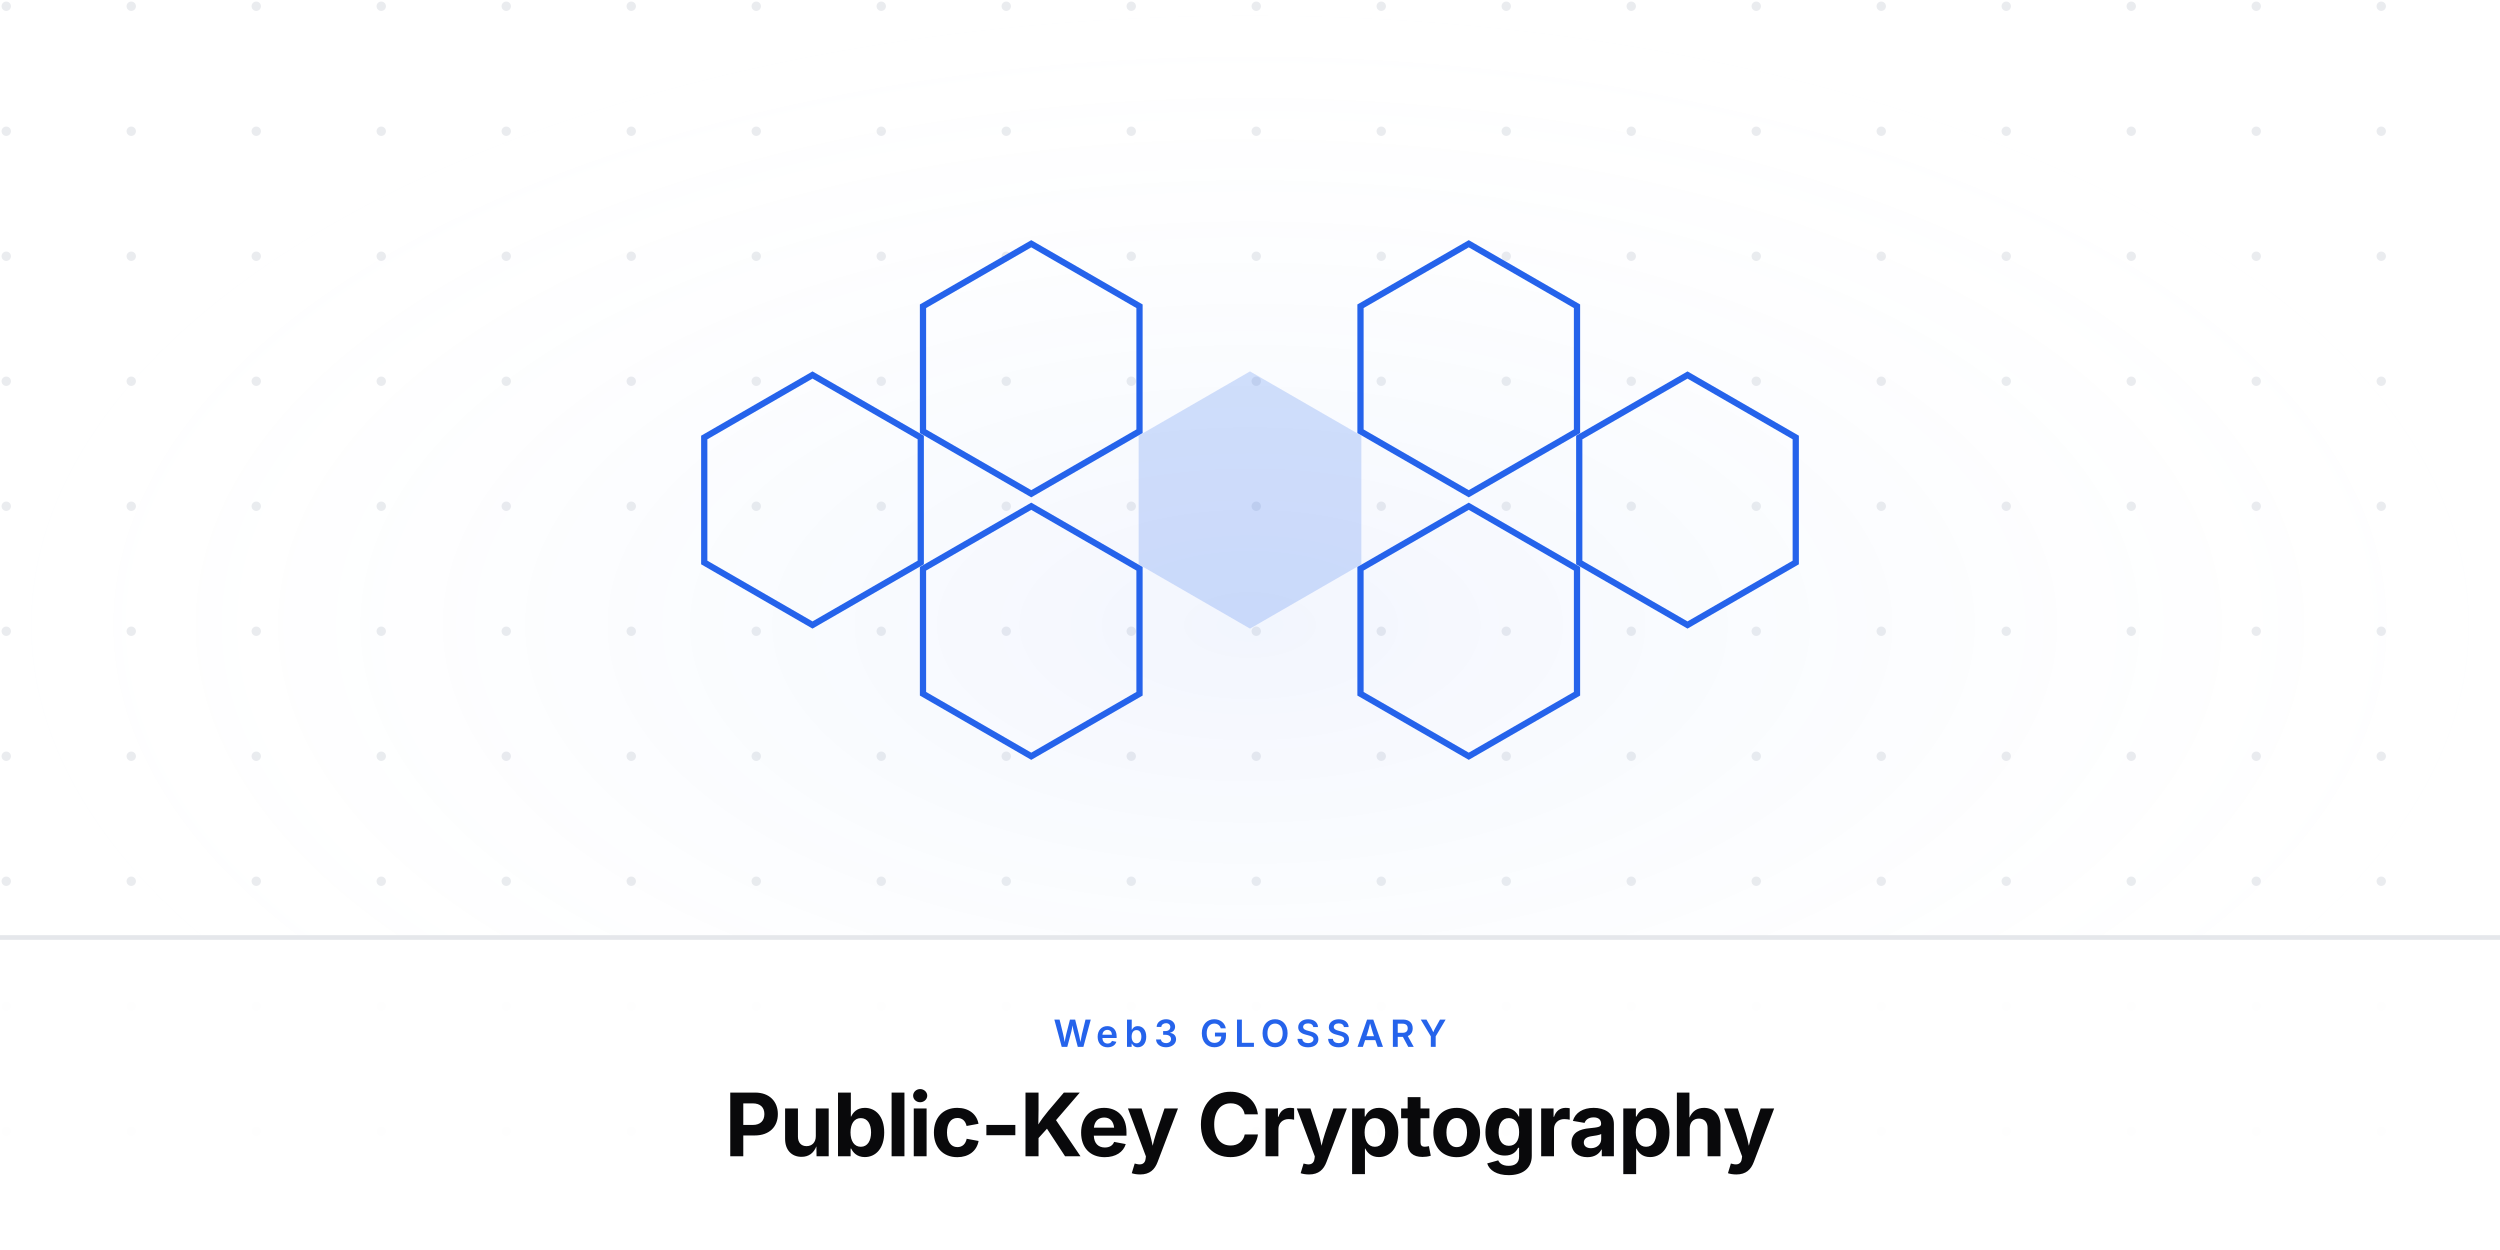
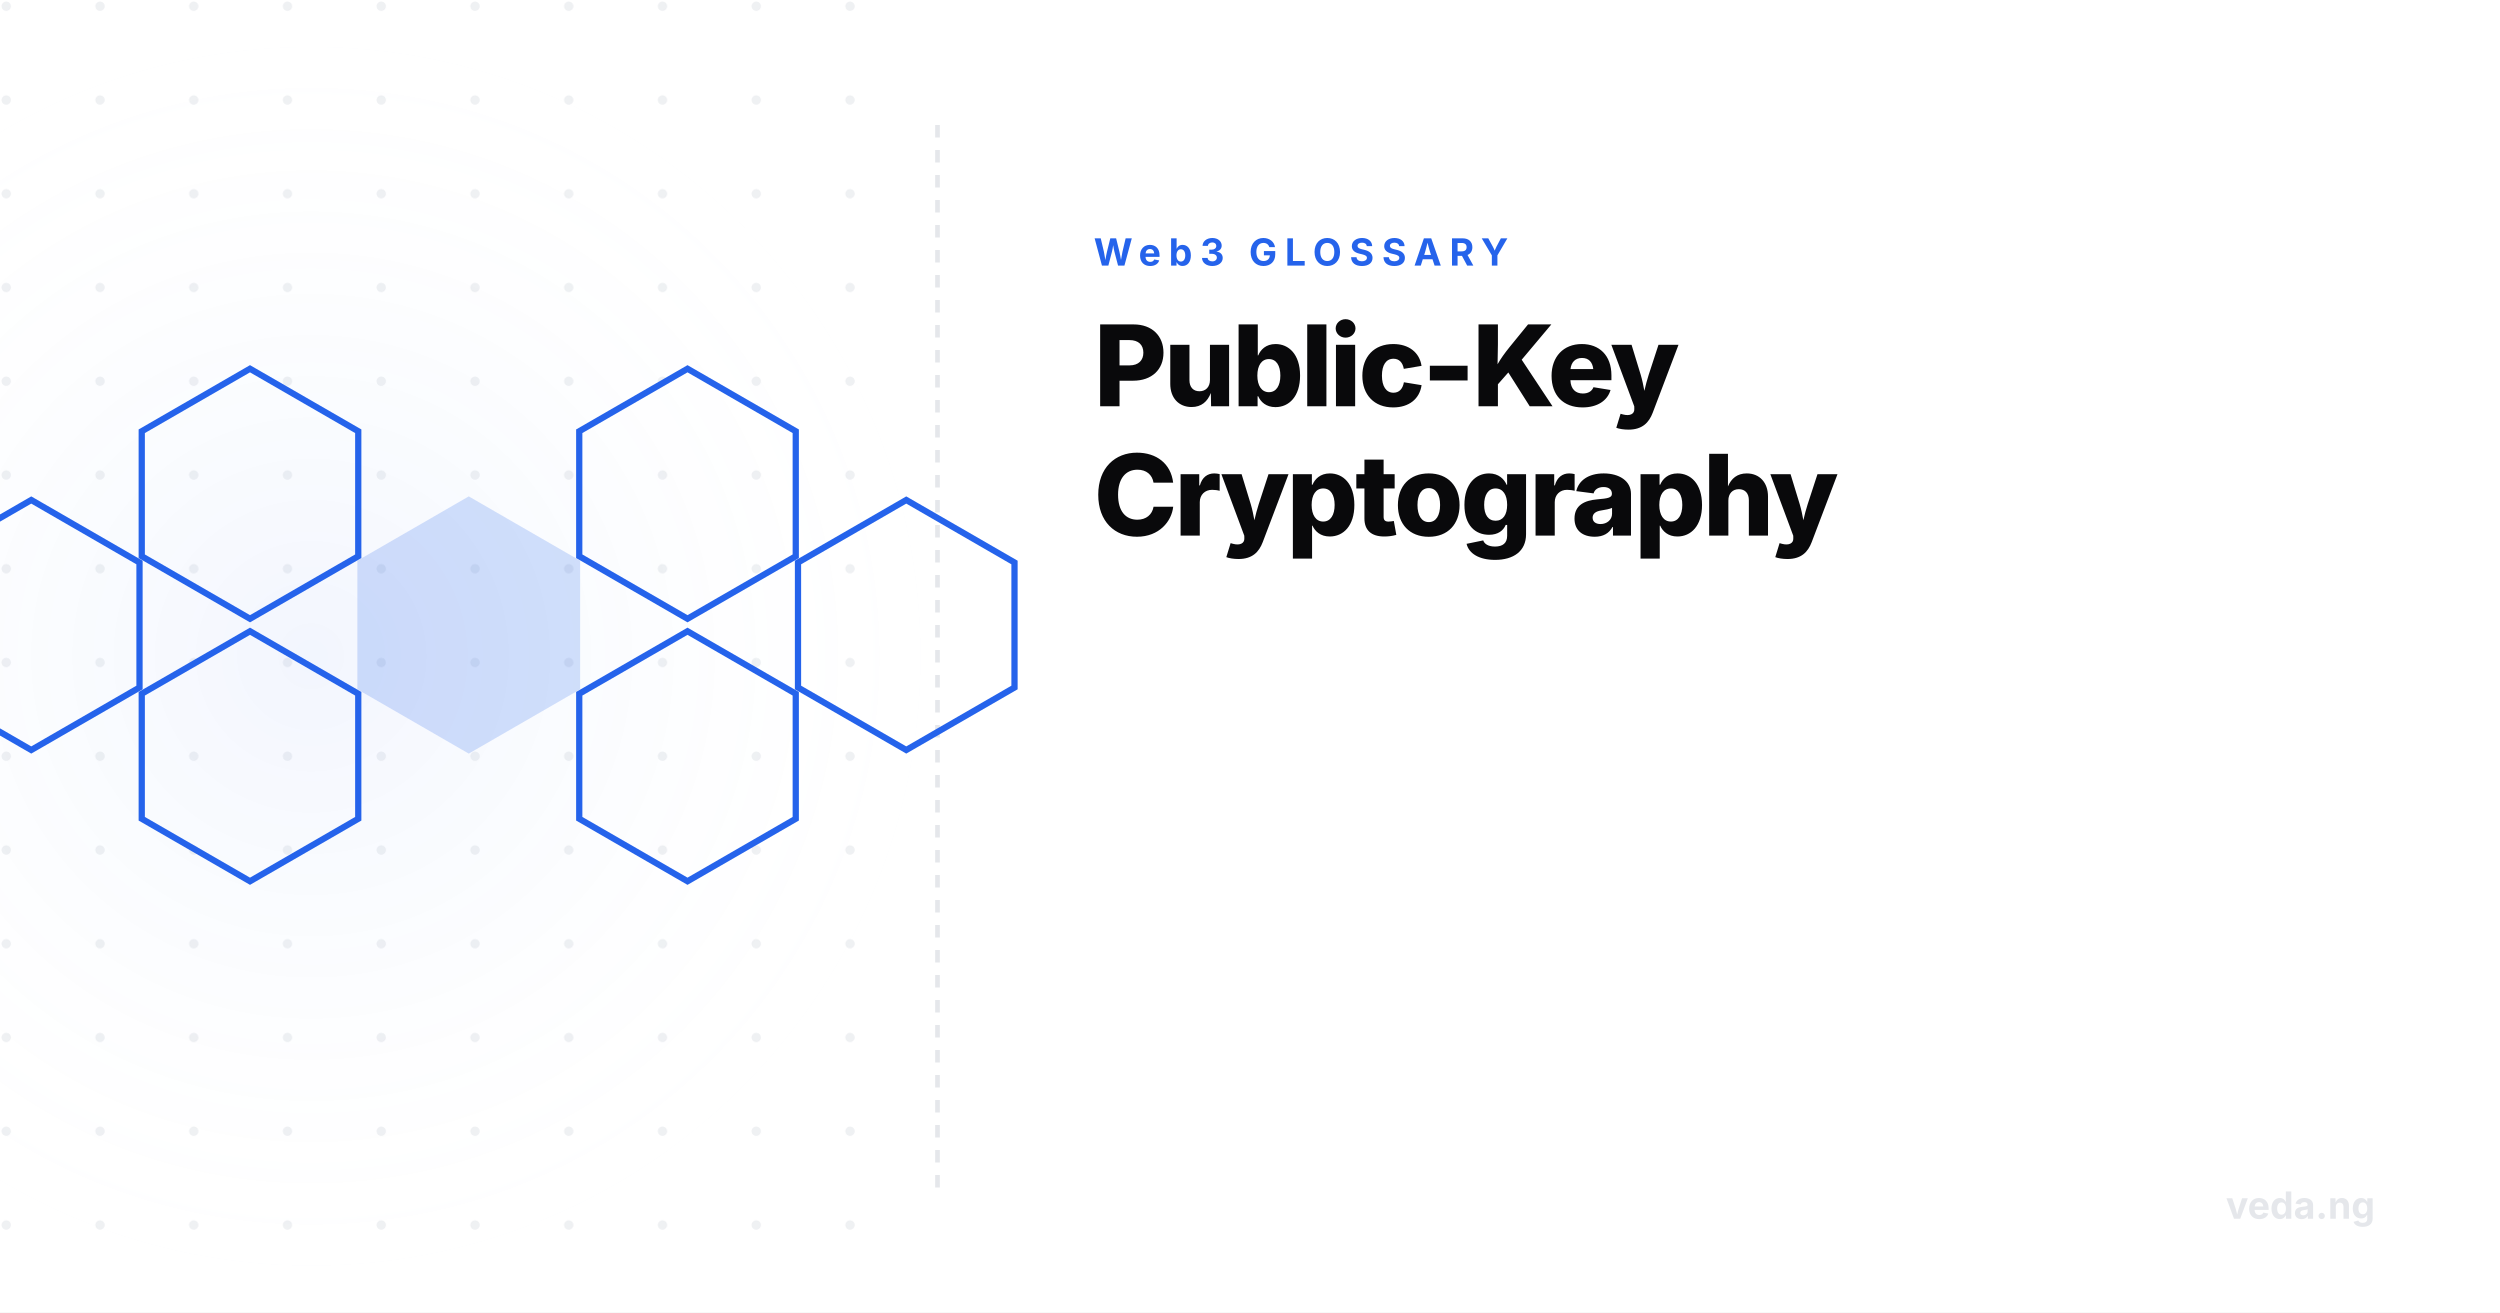
- <svg xmlns="http://www.w3.org/2000/svg" viewBox="0 0 800 400" width="800" height="400">
+ <svg xmlns="http://www.w3.org/2000/svg" viewBox="0 0 800 420" width="800" height="420">
  <defs>
    <radialGradient id="glow" cx="50%" cy="50%" r="50%">
      <stop offset="0%" stop-color="rgba(37,99,235,0.06)" />
      <stop offset="100%" stop-color="#ffffff" stop-opacity="0" />
    </radialGradient>
-     <pattern id="grid" width="40" height="40" patternUnits="userSpaceOnUse">
-       <circle cx="2" cy="2" r="1.5" fill="#e5e7eb" opacity="0.8" />
+     <pattern id="grid" width="30" height="30" patternUnits="userSpaceOnUse">
+       <circle cx="2" cy="2" r="1.5" fill="#e5e7eb" opacity="0.6" />
    </pattern>
  </defs>
-   <rect width="800" height="400" fill="#ffffff" />
-   <rect width="800" height="400" fill="url(#grid)" />
-   <rect x="0" y="0" width="800" height="400" fill="url(#glow)" />
-   <g transform="translate(0, -20)">
+   <rect width="800" height="420" fill="#ffffff" />
+   <rect x="0" y="0" width="300" height="420" fill="url(#grid)" />
+   <rect x="-100" y="10" width="400" height="400" fill="url(#glow)" />
+   <line x1="300" y1="40" x2="300" y2="380" stroke="#e5e7eb" stroke-width="1.5" stroke-dasharray="4 4" />
+   <g transform="translate(-250, 20)">
    <polygon points="434.641,160 434.641,200 400,220 365.359,200 365.359,160 400,140" fill="#2563eb" opacity="0.2" stroke="#2563eb" stroke-width="2" />
    <polygon points="364.641,118 364.641,158 330,178 295.359,158 295.359,118 330,98" fill="none" opacity="1" stroke="#2563eb" stroke-width="2" />
    <polygon points="504.641,118 504.641,158 470,178 435.359,158 435.359,118 470,98" fill="none" opacity="1" stroke="#2563eb" stroke-width="2" />
    <polygon points="364.641,202 364.641,242 330,262 295.359,242 295.359,202 330,182" fill="none" opacity="1" stroke="#2563eb" stroke-width="2" />
    <polygon points="504.641,202 504.641,242 470,262 435.359,242 435.359,202 470,182" fill="none" opacity="1" stroke="#2563eb" stroke-width="2" />
    <polygon points="294.641,160 294.641,200 260,220 225.359,200 225.359,160 260,140" fill="none" opacity="1" stroke="#2563eb" stroke-width="2" />
    <polygon points="574.641,160 574.641,200 540,220 505.359,200 505.359,160 540,140" fill="none" opacity="1" stroke="#2563eb" stroke-width="2" />
  </g>
-   <rect x="0" y="300" width="800" height="100" fill="#ffffff" opacity="0.95" />
-   <line x1="0" y1="300" x2="800" y2="300" stroke="#e5e7eb" stroke-opacity="1" stroke-width="1.5" />
-   <text x="400" y="335" font-family="'Inter',sans-serif" font-weight="600" font-size="12" fill="#2563eb" text-anchor="middle" letter-spacing="2" text-transform="uppercase">Web3 GLOSSARY</text>
-   <text x="400" y="370" font-family="'Inter',sans-serif" font-weight="700" font-size="28" fill="#09090b" text-anchor="middle" letter-spacing="-0.5">Public-Key Cryptography</text>
+   <text x="350" y="85" font-family="'Inter',sans-serif" font-weight="700" font-size="12" fill="#2563eb" text-anchor="start" letter-spacing="2.5" text-transform="uppercase">Web3 GLOSSARY</text>
+   <text x="350" y="130" font-family="'Inter',sans-serif" font-weight="800" font-size="36" fill="#09090b" text-anchor="start" letter-spacing="-1">Public-Key</text>
+   <text x="350" y="171.4" font-family="'Inter',sans-serif" font-weight="800" font-size="36" fill="#09090b" text-anchor="start" letter-spacing="-1">Cryptography</text>
+   <text x="760" y="390" font-family="'Inter',sans-serif" font-weight="700" font-size="12" fill="#e5e7eb" text-anchor="end">veda.ng</text>
</svg>
